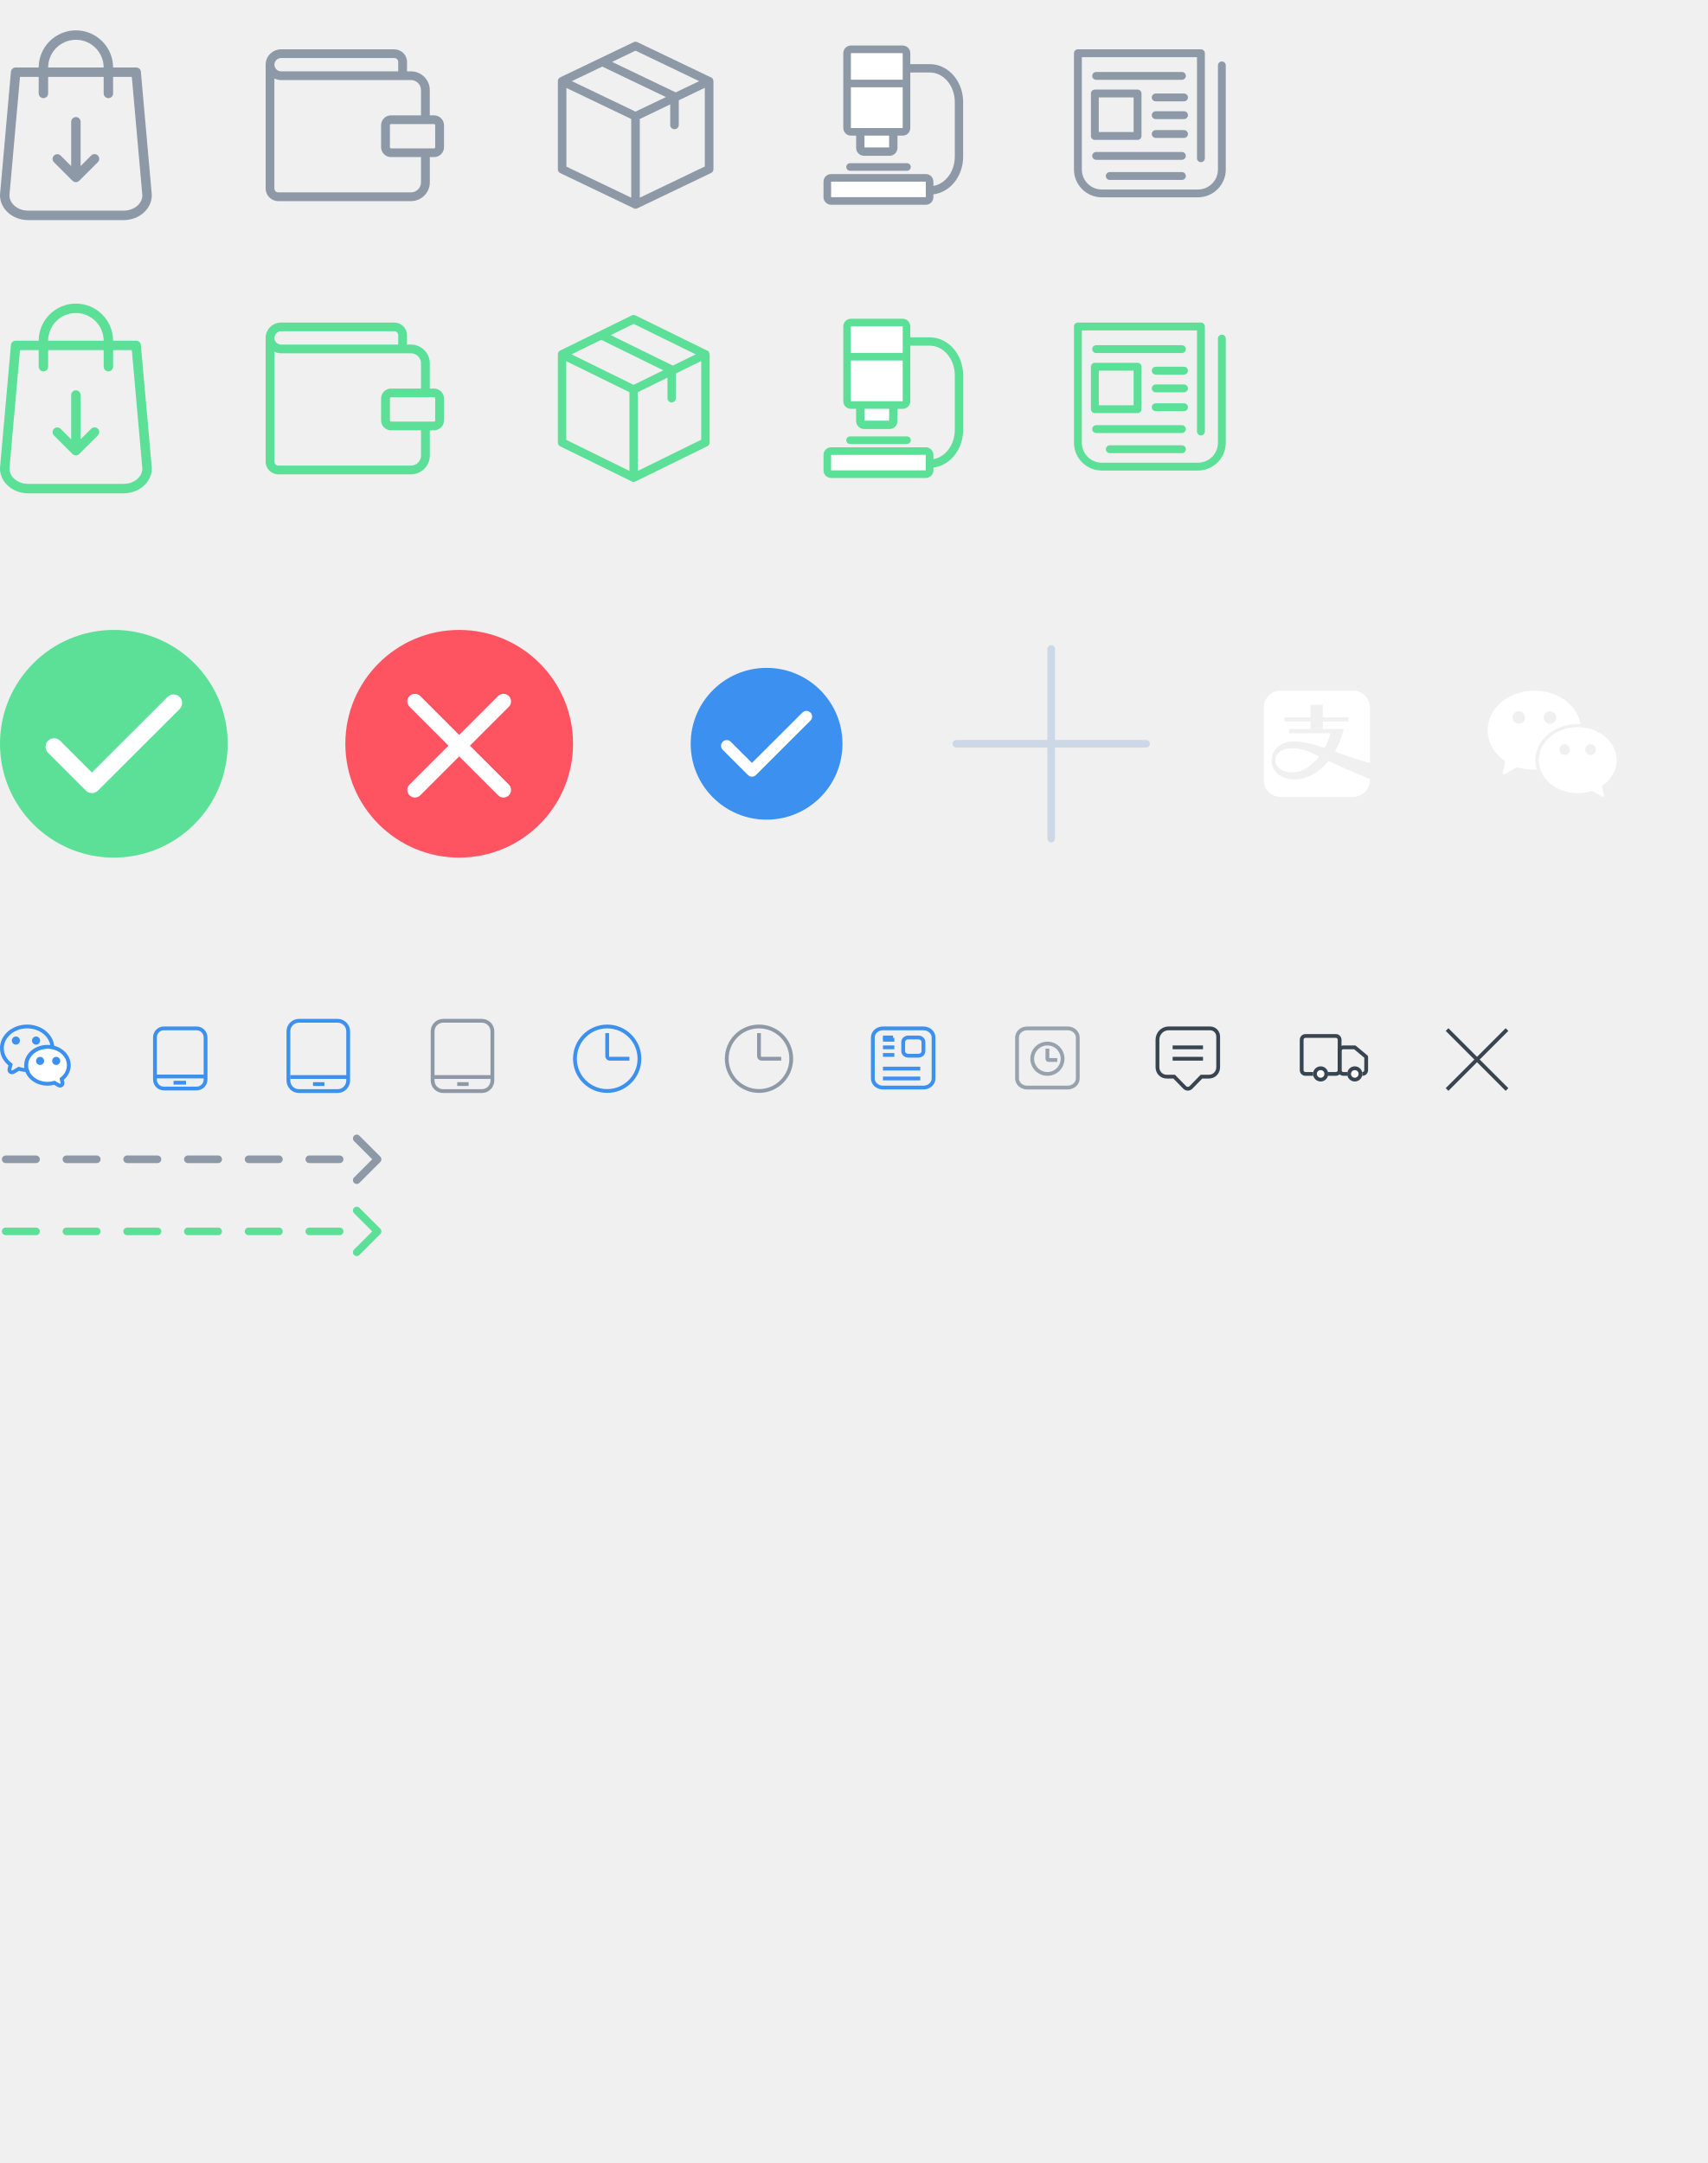
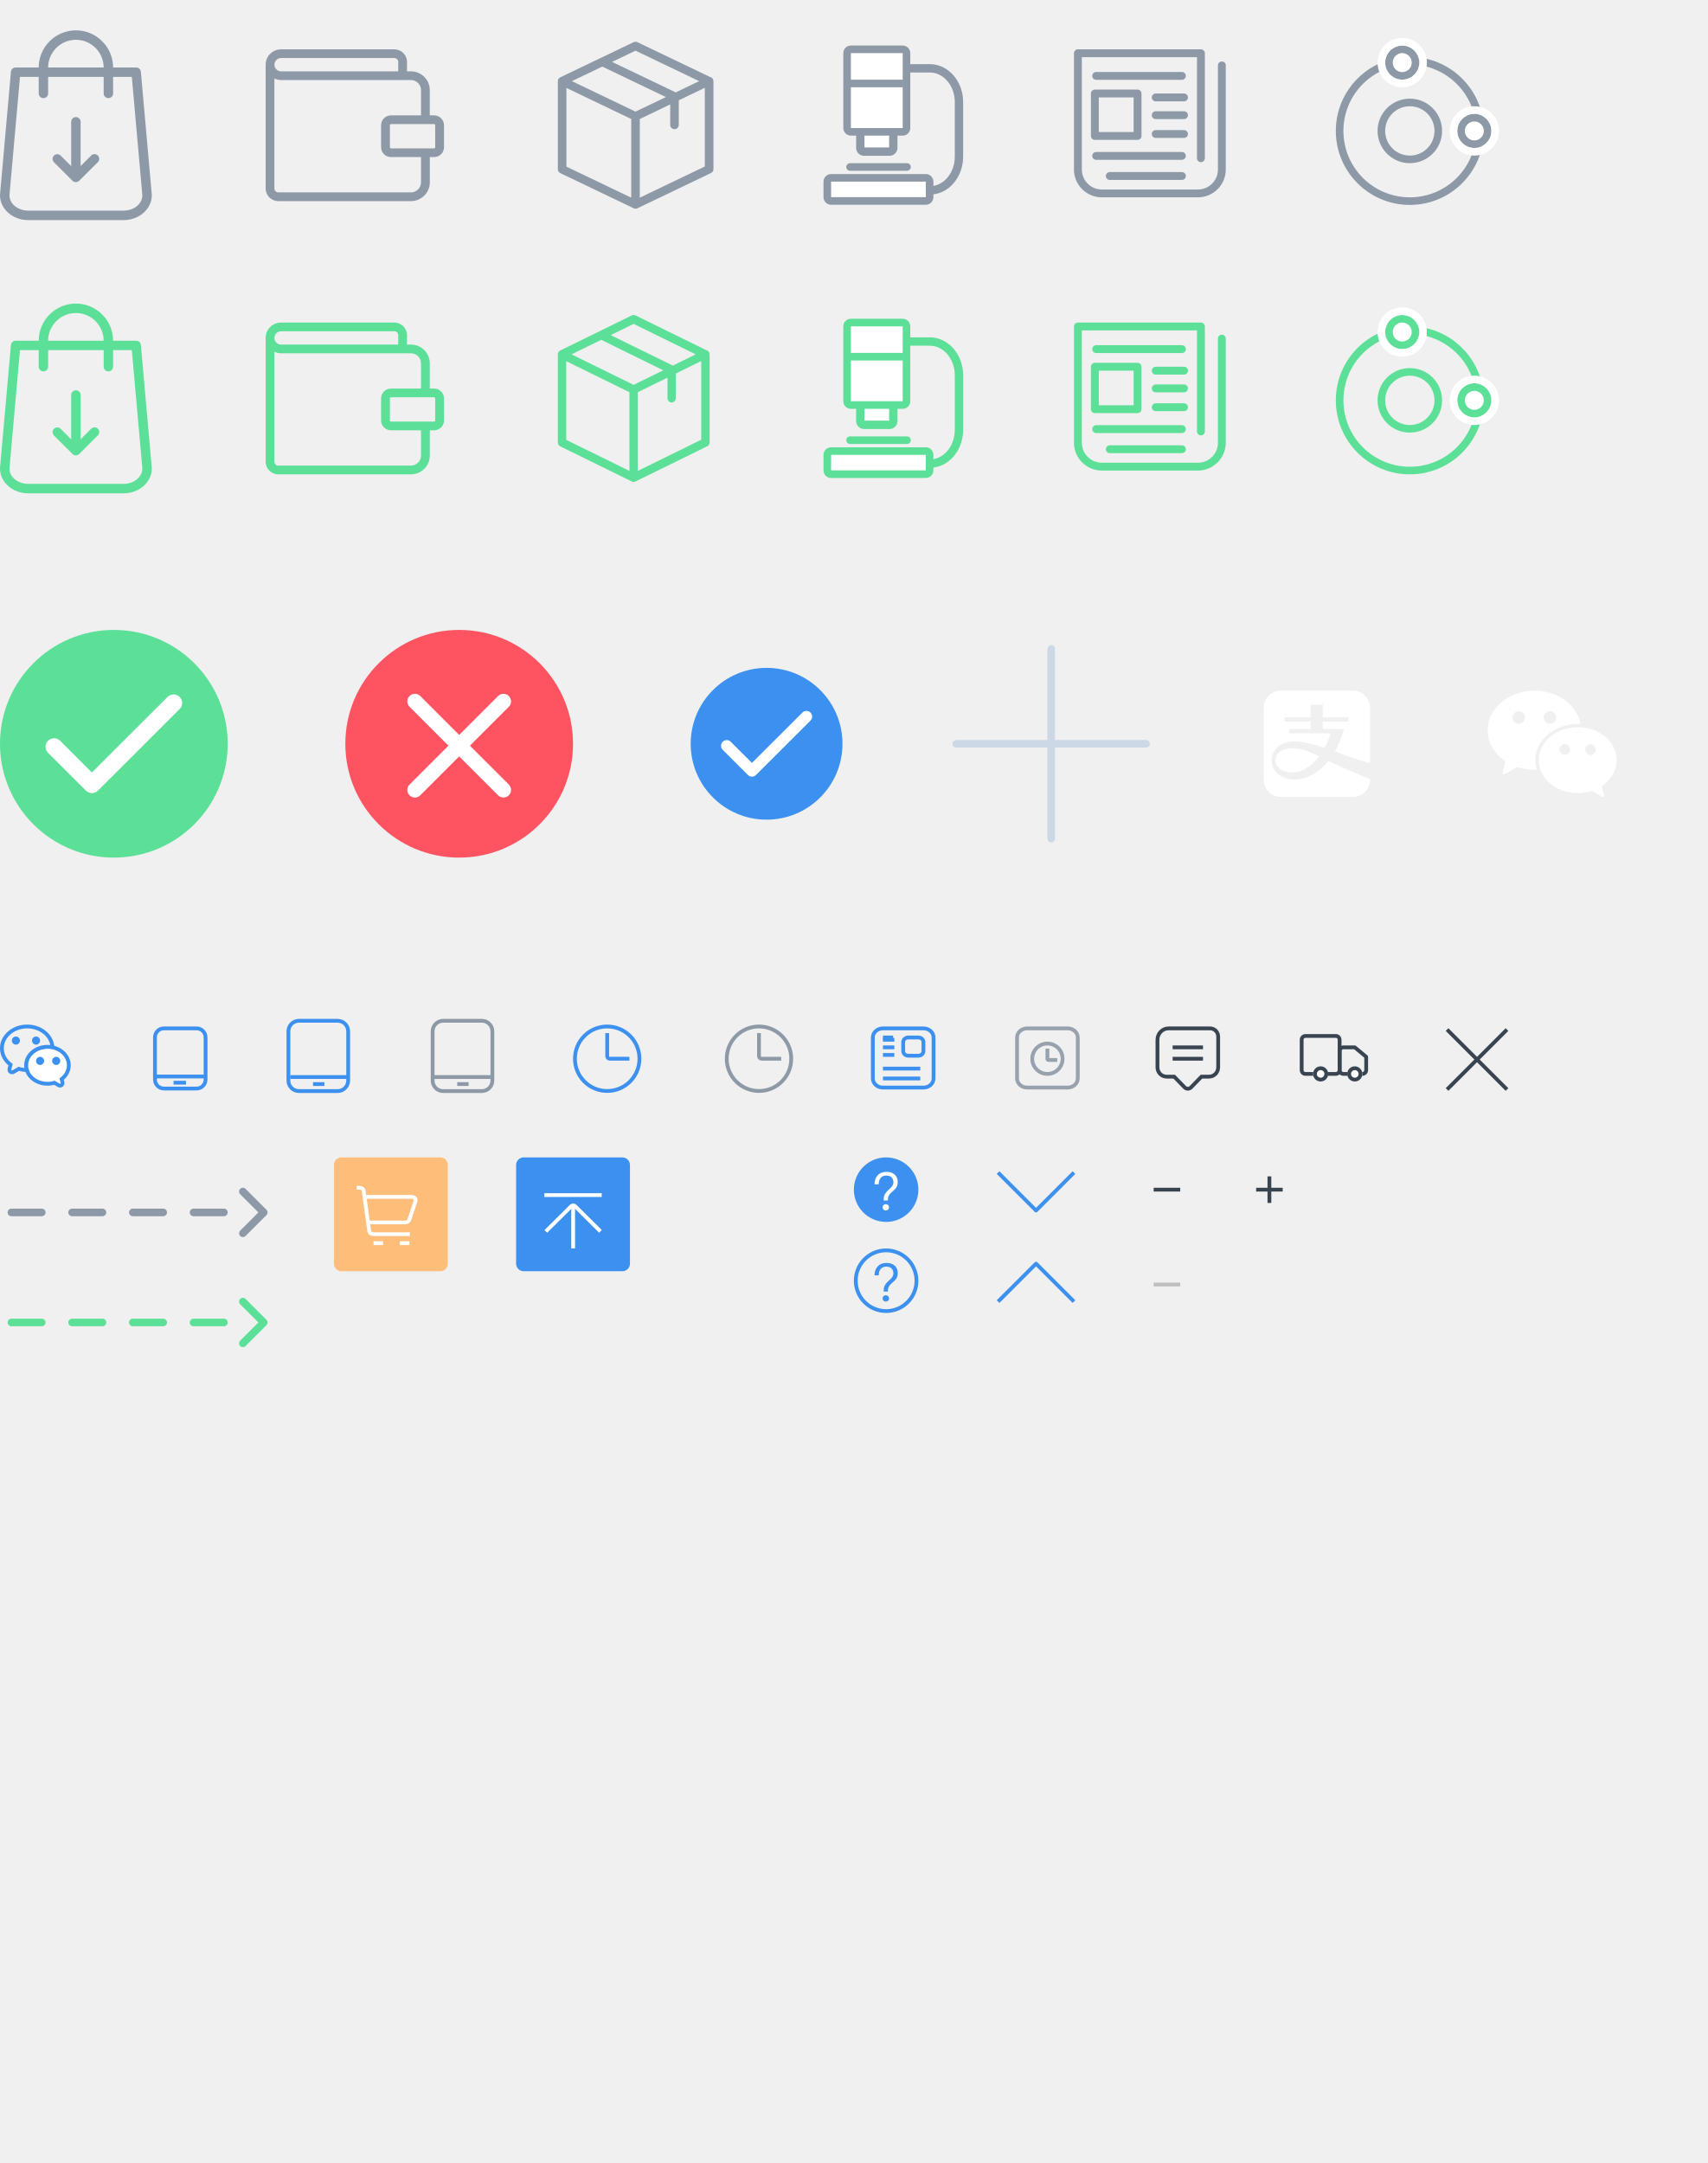
<svg xmlns="http://www.w3.org/2000/svg" xmlns:xlink="http://www.w3.org/1999/xlink" width="450px" height="570px" viewBox="0 0 450 570" version="1.1">
  <defs>
    <circle id="path-1" cx="5" cy="10" r="2" />
    <circle id="path-2" cx="14" cy="10" r="2" />
    <path d="M13.541,13.871 C13.454,13.819 13.35,13.808 13.254,13.837 C12.708,14.006 12.119,14.098 11.506,14.098 C8.672,14.098 6.375,12.141 6.375,9.727 C6.375,7.314 8.672,5.357 11.506,5.357 C14.339,5.357 16.636,7.314 16.636,9.727 C16.636,11.06 15.936,12.254 14.831,13.056 C14.742,13.12 14.702,13.234 14.729,13.341 L14.971,14.282 C15.043,14.563 14.9,14.674 14.654,14.529 L13.541,13.871 L13.541,13.871 Z" id="path-3" />
+     <circle id="path-4" cx="16.5" cy="4.5" r="4.5" />
+     <circle id="path-5" cx="35.5" cy="22.5" r="4.5" />
+     <circle id="path-6" cx="16.5" cy="4.5" r="4.5" />
+     <circle id="path-7" cx="35.5" cy="22.5" r="4.5" />
  </defs>
  <g id="官网" stroke="none" stroke-width="1" fill="none" fill-rule="evenodd">
    <g id="Artboard">
      <g id="Group-2" transform="translate(0, 166)">
        <circle id="Oval" fill="#5CDF97" cx="30" cy="30" r="30" />
        <path d="M24.219,43 C23.644,43 23.068,42.781 22.629,42.342 L12.66,32.388 C11.781,31.51 11.78,30.085 12.658,29.206 C13.536,28.327 14.961,28.326 15.84,29.204 L24.219,37.57 L44.16,17.658 C45.039,16.779 46.464,16.781 47.342,17.66 C48.22,18.54 48.219,19.964 47.34,20.842 L25.809,42.342 C25.369,42.781 24.794,43 24.219,43" id="checkmark" fill="#FFFFFF" />
      </g>
-       <g id="Group-8" transform="translate(252, 171)" stroke="#CCD8E6" stroke-width="2" stroke-linecap="round">
+       <g id="Group-8" transform="translate(252, 171)" stroke="#CCD8E6" stroke-linecap="round" stroke-width="2">
        <path d="M0,25 L50,25" id="Line-5" />
        <path d="M25,0 L25,50" id="Line-5-Copy" />
      </g>
      <g id="Group" transform="translate(230, 271)" stroke="#3C90EF">
        <path d="M16,13.2 C16,14.526 14.806,15.6 13.333,15.6 L2.667,15.6 C1.194,15.6 0,14.526 0,13.2 L0,2.4 C0,1.074 1.194,0 2.667,0 L13.333,0 C14.806,0 16,1.074 16,2.4 L16,13.2 L16,13.2 Z" id="Shape" />
        <path d="M12,2.4 L9.333,2.4 C8.597,2.4 8,2.937 8,3.6 L8,6 C8,6.663 8.597,7.2 9.333,7.2 L12,7.2 C12.736,7.2 13.333,6.663 13.333,6 L13.333,3.6 C13.333,2.937 12.736,2.4 12,2.4 Z" id="Shape" />
        <path d="M2.667,2.4 L5.333,2.4" id="Shape" />
        <path d="M2.667,3 L5.667,3" id="Shape" />
        <path d="M2.667,5 L5.667,5" id="Shape" />
        <path d="M2.667,7 L5.667,7" id="Shape-Copy" />
        <path d="M2.667,10.6 L12.5,10.6" id="Shape" />
        <path d="M2.667,13.2 L12.5,13.2" id="Shape" />
      </g>
      <g id="Group" transform="translate(305, 271)" stroke="#384450">
        <path d="M13.882,0 L2.926,0 C1.316,0 0,1.35 0,3.001 L0,10.256 C0,11.616 1.074,12.718 2.4,12.718 L4.4,12.718 L7.158,15.547 C7.623,16.024 8.377,16.024 8.842,15.547 L11.6,12.718 L13.6,12.718 C14.926,12.718 16,11.616 16,10.256 L16,2.172 C16,0.973 15.052,0 13.882,0 L13.882,0 Z" id="Shape" />
        <path d="M4,5 L12,5" id="Shape" />
        <path d="M4,8 L12,8" id="Shape" />
      </g>
      <g id="Group-10-Copy-2" transform="translate(381, 271)" stroke="#384450" stroke-linecap="square">
        <path d="M0.667,0.667 L15.752,15.752" id="Line-5" />
        <path d="M0.667,0.667 L15.752,15.752" id="Line-5-Copy" transform="translate(8.209139, 8.209139) scale(-1, 1) translate(-8.209139, -8.209139) " />
      </g>
      <g id="Group-2" transform="translate(91, 166)">
        <circle id="Oval" fill="#FE5462" cx="30" cy="30" r="30" />
        <rect id="Rectangle-21" fill="#FFFFFF" transform="translate(30, 30.5) rotate(45) translate(-30, -30.5) " x="28" y="12" width="4" height="37" rx="2" />
        <rect id="Rectangle-21-Copy" fill="#FFFFFF" transform="translate(30, 30.5) scale(-1, 1) rotate(45) translate(-30, -30.5) " x="28" y="12" width="4" height="37" rx="2" />
      </g>
      <g id="Group-Copy-2" transform="translate(268, 271)" stroke="#97A2AE">
        <path d="M16,13.2 C16,14.526 14.806,15.6 13.333,15.6 L2.667,15.6 C1.194,15.6 0,14.526 0,13.2 L0,2.4 C0,1.074 1.194,0 2.667,0 L13.333,0 C14.806,0 16,1.074 16,2.4 L16,13.2 L16,13.2 Z" id="Shape" />
        <g id="Group" transform="translate(4, 4)">
          <path d="M8,4 C8,6.209 6.209,8 4,8 C1.791,8 0,6.209 0,4 C0,1.791 1.791,0 4,0 C6.209,0 8,1.791 8,4 L8,4 Z" id="Shape" />
          <path d="M4,1.333 L4,4.033 C4,4.199 4.134,4.333 4.3,4.333 L6.6,4.333" id="Shape" />
        </g>
      </g>
      <g id="Group-4" transform="translate(343, 273)">
        <rect id="Rectangle-3" stroke="#384450" x="0" y="0" width="10" height="10" rx="1" />
-         <path d="M11,3 L14,3 L17,5.5 L17,9 L17,9 C17,9.552 16.552,10 16,10 L11,10 L11,10 C10.448,10 10,9.552 10,9 L10,4 L10,4 C10,3.448 10.448,3 11,3 Z" id="Rectangle-3-Copy" stroke="#384450" stroke-linejoin="round" />
+         <path d="M11,3 L14,3 L17,5.5 L17,9 C17,9.552 16.552,10 16,10 L11,10 C10.448,10 10,9.552 10,9 L10,4 C10,3.448 10.448,3 11,3 Z" id="Rectangle-3-Copy" stroke="#384450" stroke-linejoin="round" />
        <g id="Oval-4">
          <use fill="#FFFFFF" fill-rule="evenodd" xlink:href="#path-1" />
          <circle stroke="#384450" stroke-width="1" cx="5" cy="10" r="1.5" />
        </g>
        <g id="Oval-4-Copy">
          <use fill="#FFFFFF" fill-rule="evenodd" xlink:href="#path-2" />
          <circle stroke="#384450" stroke-width="1" cx="14" cy="10" r="1.5" />
        </g>
      </g>
      <g id="Group-2" transform="translate(182, 176)">
        <circle id="Oval" fill="#3C90EF" cx="20" cy="20" r="20" />
        <path d="M16.146,28.667 C15.762,28.667 15.379,28.521 15.086,28.228 L8.44,21.592 C7.854,21.007 7.853,20.057 8.438,19.471 C9.024,18.885 9.974,18.884 10.56,19.469 L16.146,25.047 L29.44,11.772 C30.026,11.186 30.976,11.187 31.561,11.774 C32.147,12.36 32.146,13.31 31.56,13.895 L17.206,28.228 C16.913,28.521 16.529,28.667 16.146,28.667" id="checkmark" fill="#FFFFFF" />
+       </g>
+       <g id="Group-4" transform="translate(3, 343)" stroke="#5CDF97" stroke-linecap="round" stroke-width="2">
+         <path d="M0,5.5 L58.506,5.5" id="Line-4" stroke-dasharray="8" />
+         <polyline id="Path-5" stroke-linejoin="round" points="61 0 66.5 5.5 61 11" />
+       </g>
+       <g id="Group-33" transform="translate(88, 305)">
+         <rect id="Rectangle-10-Copy-2" fill="#FFBD7A" x="0" y="0" width="30" height="30" rx="2" />
+         <g id="Group-Copy-2" transform="translate(6, 8)" stroke="#FFFFFF">
+           <path d="M1.895,2.4 L14.396,2.4 C15.145,2.4 15.691,2.898 15.498,3.483 L13.832,8.497 C13.699,8.9 13.247,9.143 12.73,9.143 L3.032,9.143" id="Shape" />
+           <path d="M0,0 L0.706,0 C1.278,0 1.761,0.313 1.834,0.851 L3.281,11.344 C3.355,11.882 3.838,12.24 4.41,12.24 L14.021,12.24" id="Shape" />
+           <path d="M4.421,14.6 L6.947,14.6" id="Shape" />
+           <path d="M11.368,14.6 L13.895,14.6" id="Shape" />
+         </g>
+       </g>
+       <g id="Group-32" transform="translate(136, 305)">
+         <rect id="Rectangle-10-Copy-3" fill="#3C90EF" x="0" y="0" width="30" height="30" rx="2" />
+         <g id="Group-31-Copy" transform="translate(7, 9)" stroke="#FFFFFF">
+           <g id="Group" transform="translate(7.732353, 9.35) rotate(-270) translate(-7.732353, -9.35) translate(1.732353, 1.85)">
+             <path d="M7.155,14.4 L0.511,7.709 C0.232,7.43 0.232,6.97 0.511,6.691 L7.155,0" id="Shape" />
+             <path d="M0.348,7.2 L11.642,7.2" id="Shape" />
+           </g>
+           <path d="M0.941,0.933 L15.059,0.933" id="Line-10" stroke-linecap="square" />
+         </g>
+       </g>
+       <g id="Group-26" transform="translate(225, 329)">
+         <circle id="Oval-3" stroke="#3C90EF" cx="8.5" cy="8.5" r="8" />
+         <path d="M8.626,3.808 C9.522,3.808 10.236,4.046 10.782,4.55 C11.3,5.026 11.566,5.684 11.566,6.524 C11.566,7.154 11.384,7.7 11.034,8.162 C10.894,8.33 10.516,8.694 9.9,9.24 C9.592,9.506 9.382,9.758 9.242,10.01 C9.06,10.318 8.976,10.654 8.976,11.032 L8.976,11.354 L7.856,11.354 L7.856,11.032 C7.856,10.57 7.94,10.164 8.108,9.814 C8.304,9.394 8.766,8.862 9.522,8.19 C9.746,7.966 9.914,7.798 9.998,7.686 C10.278,7.336 10.418,6.972 10.418,6.58 C10.418,6.02 10.25,5.586 9.942,5.278 C9.62,4.942 9.158,4.788 8.57,4.788 C7.87,4.788 7.352,5.012 7.016,5.474 C6.708,5.866 6.554,6.398 6.554,7.084 L5.448,7.084 C5.448,6.104 5.714,5.32 6.274,4.732 C6.834,4.116 7.618,3.808 8.626,3.808 Z M8.416,12.334 C8.654,12.334 8.864,12.404 9.032,12.572 C9.186,12.726 9.27,12.922 9.27,13.16 C9.27,13.412 9.186,13.608 9.018,13.762 C8.85,13.916 8.654,14 8.416,14 C8.178,14 7.982,13.916 7.814,13.762 C7.646,13.594 7.576,13.398 7.576,13.16 C7.576,12.922 7.646,12.726 7.814,12.572 C7.982,12.404 8.178,12.334 8.416,12.334 Z" id="？" fill="#3C90EF" />
+       </g>
+       <g id="Group-26-Copy" transform="translate(225, 305)">
+         <circle id="Oval-3" fill="#3C90EF" cx="8.5" cy="8.5" r="8.5" />
+         <path d="M8.626,3.808 C9.522,3.808 10.236,4.046 10.782,4.55 C11.3,5.026 11.566,5.684 11.566,6.524 C11.566,7.154 11.384,7.7 11.034,8.162 C10.894,8.33 10.516,8.694 9.9,9.24 C9.592,9.506 9.382,9.758 9.242,10.01 C9.06,10.318 8.976,10.654 8.976,11.032 L8.976,11.354 L7.856,11.354 L7.856,11.032 C7.856,10.57 7.94,10.164 8.108,9.814 C8.304,9.394 8.766,8.862 9.522,8.19 C9.746,7.966 9.914,7.798 9.998,7.686 C10.278,7.336 10.418,6.972 10.418,6.58 C10.418,6.02 10.25,5.586 9.942,5.278 C9.62,4.942 9.158,4.788 8.57,4.788 C7.87,4.788 7.352,5.012 7.016,5.474 C6.708,5.866 6.554,6.398 6.554,7.084 L5.448,7.084 C5.448,6.104 5.714,5.32 6.274,4.732 C6.834,4.116 7.618,3.808 8.626,3.808 Z M8.416,12.334 C8.654,12.334 8.864,12.404 9.032,12.572 C9.186,12.726 9.27,12.922 9.27,13.16 C9.27,13.412 9.186,13.608 9.018,13.762 C8.85,13.916 8.654,14 8.416,14 C8.178,14 7.982,13.916 7.814,13.762 C7.646,13.594 7.576,13.398 7.576,13.16 C7.576,12.922 7.646,12.726 7.814,12.572 C7.982,12.404 8.178,12.334 8.416,12.334 Z" id="？" fill="#FFFFFF" />
+       </g>
+       <g id="Group-4-Copy" transform="translate(3, 314)" stroke="#8D99A6" stroke-linecap="round" stroke-width="2">
+         <path d="M0,5.5 L58.506,5.5" id="Line-4" stroke-dasharray="8" />
+         <polyline id="Path-5" stroke-linejoin="round" points="61 0 66.5 5.5 61 11" />
      </g>
      <path d="M339.805,197.21 L339.805,197.21 C342.393,196.954 344.789,197.942 347.615,199.322 C345.628,201.913 343.097,203.532 340.565,203.532 C336.209,203.532 334.921,200.1 337.074,198.224 C337.792,197.589 339.106,197.279 339.805,197.21 Z M356.053,199.581 L356.054,199.581 C354.933,199.206 353.43,198.632 351.755,198.027 C352.761,196.278 353.564,194.287 354.092,192.124 L348.573,192.124 L348.573,190.136 L355.334,190.136 L355.334,189.026 L348.573,189.026 L348.573,185.712 L345.813,185.712 C345.329,185.712 345.329,186.19 345.329,186.19 L345.329,189.026 L338.491,189.026 L338.491,190.136 L345.329,190.136 L345.329,192.124 L339.683,192.124 L339.683,193.233 L350.633,193.233 C350.232,194.614 349.695,195.91 349.056,197.088 C345.503,195.915 341.712,194.964 339.33,195.549 C337.807,195.925 336.826,196.596 336.249,197.296 C333.604,200.515 335.501,205.403 341.088,205.403 C344.391,205.403 347.573,203.561 350.039,200.527 C353.717,202.295 361,205.331 361,205.331 L361,205.515 C361,207.992 358.994,210 356.516,210 L337.485,210 C335.007,210 333,207.992 333,205.515 L333,186.486 C333,184.008 335.007,182 337.485,182 L356.516,182 C358.994,182 361,184.008 361,186.486 L361,201.004 C361,201.004 360.086,200.932 356.053,199.581 Z" id="Icon" fill="#FFFFFF" />
      <g id="Group-Copy-2" transform="translate(191, 270)" stroke="#8D99A6">
        <path d="M17.5,9 C17.5,4.305 13.695,0.5 9,0.5 C4.305,0.5 0.5,4.305 0.5,9 C0.5,13.695 4.305,17.5 9,17.5 C13.695,17.5 17.5,13.695 17.5,9 Z" id="Shape" />
        <path d="M9,2.25 L9,8.325 C9,8.698 9.302,9 9.675,9 L14.85,9" id="Shape" />
      </g>
      <g id="Group-Copy-4" transform="translate(151, 270)" stroke="#3C90EF">
        <path d="M17.5,9 C17.5,4.305 13.695,0.5 9,0.5 C4.305,0.5 0.5,4.305 0.5,9 C0.5,13.695 4.305,17.5 9,17.5 C13.695,17.5 17.5,13.695 17.5,9 Z" id="Shape" />
        <path d="M9,2.25 L9,8.325 C9,8.698 9.302,9 9.675,9 L14.85,9" id="Shape" />
      </g>
      <g id="Group-Copy-3" transform="translate(76, 269)" stroke="#3C90EF">
        <path d="M15.747,15.747 C15.747,17.282 14.503,18.526 12.968,18.526 L2.779,18.526 C1.244,18.526 0,17.282 0,15.747 L0,2.779 C0,1.244 1.244,0 2.779,0 L12.968,0 C14.503,0 15.747,1.244 15.747,2.779 L15.747,15.747 L15.747,15.747 Z" id="Shape" />
        <path d="M0.463,14.821 L15.463,14.821" id="Shape" />
        <path d="M6.484,16.674 L9.484,16.674" id="Shape" />
      </g>
      <g id="Group-Copy-5" transform="translate(114, 269)" stroke="#8D99A6">
        <path d="M15.747,15.747 C15.747,17.282 14.503,18.526 12.968,18.526 L2.779,18.526 C1.244,18.526 0,17.282 0,15.747 L0,2.779 C0,1.244 1.244,0 2.779,0 L12.968,0 C14.503,0 15.747,1.244 15.747,2.779 L15.747,15.747 L15.747,15.747 Z" id="Shape" />
        <path d="M0.463,14.821 L15.463,14.821" id="Shape" />
        <path d="M6.484,16.674 L9.484,16.674" id="Shape" />
      </g>
      <g id="Group" transform="translate(40, 271)" stroke="#3C90EF">
        <path d="M14.167,13.474 C14.167,14.787 13.113,15.851 11.814,15.851 L3.186,15.851 C1.887,15.851 0.833,14.787 0.833,13.474 L0.833,2.378 C0.833,1.064 1.887,0 3.186,0 L11.814,0 C13.113,0 14.167,1.064 14.167,2.378 L14.167,13.474 L14.167,13.474 Z" id="Shape" />
        <path d="M0.412,12.681 L13.775,12.681" id="Shape" />
        <path d="M5.727,14.316 L9.02,14.316" id="Shape" />
      </g>
      <g id="Group-9" transform="translate(1, 271)">
-         <path d="M3.947,10.651 L2.63,11.436 C1.949,11.842 1.319,11.351 1.519,10.59 L1.787,9.567 C0.349,8.488 -0.5,6.926 -0.5,5.238 C-0.5,2.049 2.5,-0.5 6.165,-0.5 C9.441,-0.5 12.234,1.548 12.747,4.329 L12.862,4.949 L12.231,4.919 C12.132,4.914 12.031,4.912 11.931,4.912 C9.074,4.912 6.788,6.843 6.788,9.179 C6.788,9.566 6.85,9.945 6.971,10.311 L7.179,10.938 L6.519,10.968 C6.402,10.973 6.284,10.976 6.165,10.976 C5.401,10.976 4.654,10.865 3.947,10.651 Z" id="Path" stroke="#3C90EF" />
+         <path d="M4.233,9.693 C4.233,9.693 4.233,9.693 4.233,9.693 L4.233,9.693 C4.233,9.693 4.233,9.693 4.233,9.693 Z M3.947,10.651 L2.63,11.436 C1.949,11.842 1.319,11.351 1.519,10.59 L1.787,9.567 C0.349,8.488 -0.5,6.926 -0.5,5.238 C-0.5,2.049 2.5,-0.5 6.165,-0.5 C9.441,-0.5 12.234,1.548 12.747,4.329 L12.862,4.949 L12.231,4.919 C12.132,4.914 12.031,4.912 11.931,4.912 C9.074,4.912 6.788,6.843 6.788,9.179 C6.788,9.566 6.85,9.945 6.971,10.311 L7.179,10.938 L6.519,10.968 C6.402,10.973 6.284,10.976 6.165,10.976 C5.401,10.976 4.654,10.865 3.947,10.651 Z" id="Path" stroke="#3C90EF" />
        <g id="Path">
          <use fill="#FFFFFF" fill-rule="evenodd" xlink:href="#path-3" />
-           <path stroke="#3C90EF" stroke-width="1" d="M13.341,14.333 C12.755,14.508 12.137,14.598 11.506,14.598 C8.412,14.598 5.875,12.436 5.875,9.727 C5.875,7.018 8.412,4.857 11.506,4.857 C14.599,4.857 17.136,7.018 17.136,9.727 C17.136,11.142 16.437,12.452 15.252,13.365 L15.455,14.157 C15.637,14.865 15.034,15.334 14.399,14.959 L13.341,14.333 Z" />
+           <path stroke="#3C90EF" stroke-width="1" d="M13.795,13.44 L13.795,13.44 L13.795,13.44 Z M13.341,14.333 C12.755,14.508 12.137,14.598 11.506,14.598 C8.412,14.598 5.875,12.436 5.875,9.727 C5.875,7.018 8.412,4.857 11.506,4.857 C14.599,4.857 17.136,7.018 17.136,9.727 C17.136,11.142 16.437,12.452 15.252,13.365 L15.455,14.157 C15.637,14.865 15.034,15.334 14.399,14.959 L13.341,14.333 Z" />
        </g>
        <path d="M13.812,9.643 C14.399,9.643 14.875,9.163 14.875,8.571 C14.875,7.98 14.399,7.5 13.812,7.5 C13.226,7.5 12.75,7.98 12.75,8.571 C12.75,9.163 13.226,9.643 13.812,9.643 L13.812,9.643 Z" id="Path" fill="#3C90EF" />
        <path d="M9.562,9.643 C10.149,9.643 10.625,9.163 10.625,8.571 C10.625,7.98 10.149,7.5 9.562,7.5 C8.976,7.5 8.5,7.98 8.5,8.571 C8.5,9.163 8.976,9.643 9.562,9.643 L9.562,9.643 Z" id="Path" fill="#3C90EF" />
        <path d="M8.5,4.286 C9.087,4.286 9.562,3.806 9.562,3.214 C9.562,2.623 9.087,2.143 8.5,2.143 C7.913,2.143 7.438,2.623 7.438,3.214 C7.438,3.806 7.913,4.286 8.5,4.286 L8.5,4.286 Z" id="Path" fill="#3C90EF" />
        <path d="M3.188,4.286 C3.774,4.286 4.25,3.806 4.25,3.214 C4.25,2.623 3.774,2.143 3.188,2.143 C2.601,2.143 2.125,2.623 2.125,3.214 C2.125,3.806 2.601,4.286 3.188,4.286 L3.188,4.286 Z" id="Path" fill="#3C90EF" />
      </g>
      <g id="Group-11" transform="translate(218, 85)">
        <g id="Group-10">
-           <path d="M14,5 L27.009,5 L27.009,5 C31.254,5 34.696,8.984 34.696,13.899 L34.696,28.275 L34.696,28.275 C34.696,33.19 31.254,37.174 27.009,37.174 L14,37.174 L14,37.174" id="Rectangle-9" stroke="#5CDF97" stroke-width="2.2" />
+           <path d="M14,5 L27.009,5 C31.254,5 34.696,8.984 34.696,13.899 L34.696,28.275 C34.696,33.19 31.254,37.174 27.009,37.174 L14,37.174" id="Rectangle-9" stroke="#5CDF97" stroke-width="2.2" />
          <rect id="Rectangle-7-Copy" stroke="#5CDF97" stroke-width="2.2" fill="#FFFFFF" x="8.696" y="18.261" width="8.696" height="8.696" rx="1" />
          <rect id="Rectangle-7" stroke="#5CDF97" stroke-width="2" fill="#FFFFFF" x="5.217" y="0" width="15.652" height="21.739" rx="1" />
          <rect id="Rectangle-10-Copy" fill="#5CDF97" x="6" y="8" width="14" height="2" />
          <rect id="Rectangle-7-Copy-2" stroke="#5CDF97" stroke-width="2" fill="#FFFFFF" transform="translate(13.47826, 36.91304) rotate(90) translate(-13.47826, -36.91304) " x="10.435" y="23.435" width="6.087" height="26.957" rx="1" />
          <rect id="Rectangle-10" fill="#5CDF97" x="5" y="30" width="17" height="2" rx="1" />
        </g>
      </g>
      <g id="Group-11-Copy" transform="translate(218, 13)">
        <g id="Group-10">
-           <path d="M14,5 L27.009,5 L27.009,5 C31.254,5 34.696,8.984 34.696,13.899 L34.696,28.275 L34.696,28.275 C34.696,33.19 31.254,37.174 27.009,37.174 L14,37.174 L14,37.174" id="Rectangle-9" stroke="#8D99A6" stroke-width="2.2" />
+           <path d="M14,5 L27.009,5 C31.254,5 34.696,8.984 34.696,13.899 L34.696,28.275 C34.696,33.19 31.254,37.174 27.009,37.174 L14,37.174" id="Rectangle-9" stroke="#8D99A6" stroke-width="2.2" />
          <rect id="Rectangle-7-Copy" stroke="#8D99A6" stroke-width="2.2" fill="#FFFFFF" x="8.696" y="18.261" width="8.696" height="8.696" rx="1" />
          <rect id="Rectangle-7" stroke="#8D99A6" stroke-width="2" fill="#FFFFFF" x="5.217" y="0" width="15.652" height="21.739" rx="1" />
          <rect id="Rectangle-10-Copy" fill="#8D99A6" x="6" y="8" width="14" height="2" />
          <rect id="Rectangle-7-Copy-2" stroke="#8D99A6" stroke-width="2" fill="#FFFFFF" transform="translate(13.47826, 36.91304) rotate(90) translate(-13.47826, -36.91304) " x="10.435" y="23.435" width="6.087" height="26.957" rx="1" />
          <rect id="Rectangle-10" fill="#8D99A6" x="5" y="30" width="17" height="2" rx="1" />
        </g>
      </g>
      <path d="M321.972,88.198 C322.542,88.198 323.009,88.663 323,89.232 L323,116.674 C323,120.716 319.709,124 315.658,124 L290.342,124 C286.291,124 283,120.716 283,116.674 L283,86.034 C283,85.465 283.466,85 284.036,85 L316.453,85 C317.023,85 317.489,85.465 317.489,86.034 L317.489,113.701 C317.489,114.269 317.023,114.735 316.453,114.735 C315.883,114.735 315.416,114.269 315.416,113.701 L315.416,87.069 L285.073,87.069 L285.073,116.683 C285.073,119.579 287.431,121.94 290.342,121.94 L315.667,121.94 C318.569,121.94 320.936,119.587 320.936,116.683 L320.936,89.232 C320.936,88.663 321.402,88.198 321.972,88.198 Z M311.443,93.033 L288.848,93.033 C288.277,93.033 287.811,92.567 287.811,91.998 C287.811,91.43 288.277,90.964 288.848,90.964 L311.443,90.964 C312.013,90.964 312.48,91.43 312.48,91.998 C312.48,92.567 312.013,93.033 311.443,93.033 Z M311.443,112.046 C312.013,112.046 312.471,112.511 312.471,113.08 C312.471,113.649 312.004,114.114 311.434,114.114 L288.848,114.114 C288.277,114.114 287.811,113.649 287.811,113.08 C287.811,112.511 288.277,112.046 288.848,112.046 L311.443,112.046 Z M311.443,117.346 C312.013,117.346 312.48,117.812 312.48,118.381 C312.48,118.949 312.013,119.415 311.443,119.415 L292.432,119.415 C291.862,119.415 291.396,118.949 291.396,118.381 C291.396,117.812 291.862,117.346 292.432,117.346 L311.443,117.346 Z M287.466,96.644 C287.466,96.075 287.932,95.61 288.502,95.61 L299.757,95.61 C300.327,95.61 300.793,96.075 300.793,96.644 L300.793,107.831 C300.793,108.4 300.327,108.865 299.757,108.865 L288.502,108.865 C287.932,108.865 287.466,108.4 287.466,107.831 L287.466,96.644 Z M289.539,97.678 L289.539,106.797 L298.72,106.797 L298.72,97.678 L289.539,97.678 Z M311.996,96.644 C312.575,96.644 313.032,97.109 313.032,97.678 C313.032,98.247 312.566,98.712 311.996,98.712 L304.542,98.712 C303.972,98.712 303.505,98.247 303.505,97.678 C303.505,97.109 303.972,96.644 304.542,96.644 L311.996,96.644 Z M311.996,101.315 C312.575,101.315 313.032,101.781 313.032,102.35 C313.032,102.918 312.566,103.384 311.996,103.384 L304.542,103.384 C303.972,103.384 303.505,102.918 303.505,102.35 C303.505,101.781 303.972,101.315 304.542,101.315 L311.996,101.315 Z M313.032,107.314 C313.032,107.883 312.575,108.348 311.996,108.348 L304.542,108.348 C303.972,108.348 303.505,107.883 303.505,107.314 C303.505,106.745 303.972,106.28 304.542,106.28 L311.996,106.28 C312.566,106.28 313.032,106.745 313.032,107.314 Z" id="newspaper" fill="#5CDF97" />
+       <g id="Group-12" transform="translate(353, 83)">
+         <circle id="Oval-7" stroke="#5CDF97" stroke-width="2" cx="18.5" cy="22.5" r="7.5" />
+         <circle id="Oval-8" stroke="#5CDF97" stroke-width="2" cx="18.5" cy="22.5" r="18.5" />
+         <g id="Oval-7-Copy">
+           <use fill="#FFFFFF" fill-rule="evenodd" xlink:href="#path-4" />
+           <circle stroke="#5CDF97" stroke-width="2" cx="16.5" cy="4.5" r="3.5" />
+           <circle stroke="#FFFFFF" stroke-width="2" cx="16.5" cy="4.5" r="5.5" />
+         </g>
+         <g id="Oval-7-Copy-2">
+           <use fill="#FFFFFF" fill-rule="evenodd" xlink:href="#path-5" />
+           <circle stroke="#5CDF97" stroke-width="2" cx="35.5" cy="22.5" r="3.5" />
+           <circle stroke="#FFFFFF" stroke-width="2" cx="35.5" cy="22.5" r="5.5" />
+         </g>
+       </g>
+       <g id="Group-12-Copy" transform="translate(353, 12)">
+         <circle id="Oval-7" stroke="#8D99A6" stroke-width="2" cx="18.5" cy="22.5" r="7.5" />
+         <circle id="Oval-8" stroke="#8D99A6" stroke-width="2" cx="18.5" cy="22.5" r="18.5" />
+         <g id="Oval-7-Copy">
+           <use fill="#FFFFFF" fill-rule="evenodd" xlink:href="#path-6" />
+           <circle stroke="#8D99A6" stroke-width="2" cx="16.5" cy="4.5" r="3.5" />
+           <circle stroke="#FFFFFF" stroke-width="2" cx="16.5" cy="4.5" r="5.5" />
+         </g>
+         <g id="Oval-7-Copy-2">
+           <use fill="#FFFFFF" fill-rule="evenodd" xlink:href="#path-7" />
+           <circle stroke="#8D99A6" stroke-width="2" cx="35.5" cy="22.5" r="3.5" />
+           <circle stroke="#FFFFFF" stroke-width="2" cx="35.5" cy="22.5" r="5.5" />
+         </g>
+       </g>
      <path d="M321.972,16.198 C322.542,16.198 323.009,16.663 323,17.232 L323,44.674 C323,48.716 319.709,52 315.658,52 L290.342,52 C286.291,52 283,48.716 283,44.674 L283,14.034 C283,13.465 283.466,13 284.036,13 L316.453,13 C317.023,13 317.489,13.465 317.489,14.034 L317.489,41.701 C317.489,42.269 317.023,42.735 316.453,42.735 C315.883,42.735 315.416,42.269 315.416,41.701 L315.416,15.069 L285.073,15.069 L285.073,44.683 C285.073,47.579 287.431,49.94 290.342,49.94 L315.667,49.94 C318.569,49.94 320.936,47.587 320.936,44.683 L320.936,17.232 C320.936,16.663 321.402,16.198 321.972,16.198 Z M311.443,21.033 L288.848,21.033 C288.277,21.033 287.811,20.567 287.811,19.998 C287.811,19.43 288.277,18.964 288.848,18.964 L311.443,18.964 C312.013,18.964 312.48,19.43 312.48,19.998 C312.48,20.567 312.013,21.033 311.443,21.033 Z M311.443,40.046 C312.013,40.046 312.471,40.511 312.471,41.08 C312.471,41.649 312.004,42.114 311.434,42.114 L288.848,42.114 C288.277,42.114 287.811,41.649 287.811,41.08 C287.811,40.511 288.277,40.046 288.848,40.046 L311.443,40.046 Z M311.443,45.346 C312.013,45.346 312.48,45.812 312.48,46.381 C312.48,46.949 312.013,47.415 311.443,47.415 L292.432,47.415 C291.862,47.415 291.396,46.949 291.396,46.381 C291.396,45.812 291.862,45.346 292.432,45.346 L311.443,45.346 Z M287.466,24.644 C287.466,24.075 287.932,23.61 288.502,23.61 L299.757,23.61 C300.327,23.61 300.793,24.075 300.793,24.644 L300.793,35.831 C300.793,36.4 300.327,36.865 299.757,36.865 L288.502,36.865 C287.932,36.865 287.466,36.4 287.466,35.831 L287.466,24.644 Z M289.539,25.678 L289.539,34.797 L298.72,34.797 L298.72,25.678 L289.539,25.678 Z M311.996,24.644 C312.575,24.644 313.032,25.109 313.032,25.678 C313.032,26.247 312.566,26.712 311.996,26.712 L304.542,26.712 C303.972,26.712 303.505,26.247 303.505,25.678 C303.505,25.109 303.972,24.644 304.542,24.644 L311.996,24.644 Z M311.996,29.315 C312.575,29.315 313.032,29.781 313.032,30.35 C313.032,30.918 312.566,31.384 311.996,31.384 L304.542,31.384 C303.972,31.384 303.505,30.918 303.505,30.35 C303.505,29.781 303.972,29.315 304.542,29.315 L311.996,29.315 Z M313.032,35.314 C313.032,35.883 312.575,36.348 311.996,36.348 L304.542,36.348 C303.972,36.348 303.505,35.883 303.505,35.314 C303.505,34.745 303.972,34.28 304.542,34.28 L311.996,34.28 C312.566,34.28 313.032,34.745 313.032,35.314 Z" id="newspaper-copy" fill="#8D99A6" />
      <path d="M186.982,93.373 C186.982,93.206 186.945,93.039 186.872,92.881 C186.725,92.565 186.441,92.352 186.129,92.287 L167.449,83.111 C167.147,82.963 166.789,82.963 166.486,83.111 L147.624,92.37 C147.257,92.547 147.018,92.918 147,93.336 L147,93.345 L147,93.382 L147,116.618 C147,117.045 147.238,117.435 147.624,117.621 L166.486,126.879 C166.496,126.879 166.496,126.879 166.505,126.889 C166.532,126.898 166.56,126.907 166.587,126.926 C166.597,126.926 166.606,126.935 166.624,126.935 C166.652,126.944 166.679,126.954 166.707,126.963 C166.716,126.963 166.725,126.972 166.734,126.972 C166.762,126.981 166.798,126.981 166.826,126.991 L166.853,126.991 C166.89,126.991 166.936,127 166.972,127 C167.009,127 167.055,127 167.092,126.991 L167.119,126.991 C167.147,126.991 167.183,126.981 167.211,126.972 C167.22,126.972 167.229,126.963 167.238,126.963 C167.266,126.954 167.293,126.944 167.321,126.935 C167.33,126.935 167.339,126.926 167.358,126.926 C167.385,126.916 167.413,126.907 167.44,126.889 C167.449,126.889 167.449,126.889 167.459,126.879 L186.376,117.593 C186.752,117.407 187,117.017 187,116.59 L187,93.401 C186.982,93.392 186.982,93.382 186.982,93.373 L186.982,93.373 Z M166.963,85.35 L183.323,93.382 L177.298,96.345 L160.939,88.312 L166.963,85.35 L166.963,85.35 Z M166.963,101.415 L150.604,93.382 L158.417,89.547 L174.776,97.58 L166.963,101.415 L166.963,101.415 Z M149.201,95.175 L165.863,103.356 L165.863,124.093 L149.201,115.912 L149.201,95.175 L149.201,95.175 Z M168.064,124.093 L168.064,103.356 L175.886,99.512 L175.886,104.935 C175.886,105.548 176.381,106.049 176.986,106.049 C177.591,106.049 178.087,105.548 178.087,104.935 L178.087,98.425 L184.781,95.138 L184.781,115.875 L168.064,124.093 L168.064,124.093 Z" id="package-6" fill="#5CDF97" />
      <path d="M187.981,21.373 C187.981,21.206 187.944,21.039 187.868,20.881 C187.718,20.565 187.427,20.352 187.107,20.287 L167.961,11.111 C167.65,10.963 167.284,10.963 166.974,11.111 L147.639,20.37 C147.263,20.547 147.019,20.918 147,21.336 L147,21.345 L147,21.382 L147,44.618 C147,45.045 147.244,45.435 147.639,45.621 L166.974,54.879 C166.983,54.879 166.983,54.879 166.992,54.889 C167.021,54.898 167.049,54.907 167.077,54.926 C167.086,54.926 167.096,54.935 167.115,54.935 C167.143,54.944 167.171,54.954 167.199,54.963 C167.209,54.963 167.218,54.972 167.227,54.972 C167.256,54.981 167.293,54.981 167.321,54.991 L167.35,54.991 C167.387,54.991 167.434,55 167.472,55 C167.509,55 167.556,55 167.594,54.991 L167.622,54.991 C167.65,54.991 167.688,54.981 167.716,54.972 C167.726,54.972 167.735,54.963 167.744,54.963 C167.773,54.954 167.801,54.944 167.829,54.935 C167.838,54.935 167.848,54.926 167.867,54.926 C167.895,54.916 167.923,54.907 167.951,54.889 C167.961,54.889 167.961,54.889 167.97,54.879 L187.361,45.593 C187.746,45.407 188,45.017 188,44.59 L188,21.401 C187.981,21.392 187.981,21.382 187.981,21.373 L187.981,21.373 Z M167.462,13.35 L184.231,21.382 L178.055,24.345 L161.287,16.312 L167.462,13.35 L167.462,13.35 Z M167.462,29.415 L150.694,21.382 L158.702,17.547 L175.471,25.58 L167.462,29.415 L167.462,29.415 Z M149.256,23.175 L166.334,31.356 L166.334,52.093 L149.256,43.912 L149.256,23.175 L149.256,23.175 Z M168.59,52.093 L168.59,31.356 L176.608,27.512 L176.608,32.935 C176.608,33.548 177.116,34.049 177.736,34.049 C178.356,34.049 178.864,33.548 178.864,32.935 L178.864,26.425 L185.725,23.138 L185.725,43.875 L168.59,52.093 L168.59,52.093 Z" id="package-6-copy" fill="#8D99A6" />
      <path d="M114.369,102.395 L113.25,102.395 L113.25,95.734 C113.25,93.01 111.014,90.802 108.277,90.802 L107.245,90.802 L107.255,88.326 C107.255,86.491 105.751,85 103.901,85 L74.077,85 C71.851,85 70.029,86.778 70,88.986 L70,89.043 L70,121.674 C70,123.509 71.504,125 73.354,125 L108.286,125 C111.033,125 113.26,122.783 113.26,120.068 L113.26,113.397 L114.378,113.397 C115.824,113.397 117,112.231 117,110.797 L117,104.995 C116.99,103.562 115.814,102.395 114.369,102.395 L114.369,102.395 Z M74.077,87.294 L103.901,87.294 C104.469,87.294 104.942,87.753 104.942,88.317 L104.932,90.802 L74.077,90.802 C73.104,90.802 72.313,90.018 72.313,89.053 C72.313,88.087 73.104,87.294 74.077,87.294 L74.077,87.294 Z M110.937,120.059 C110.937,121.511 109.742,122.697 108.277,122.697 L73.345,122.697 C72.776,122.697 72.304,122.238 72.304,121.664 L72.304,92.694 C72.844,92.952 73.441,93.096 74.077,93.096 L108.277,93.096 C109.742,93.096 110.937,94.281 110.937,95.734 L110.937,102.395 L103.043,102.395 C101.597,102.395 100.421,103.562 100.421,104.995 L100.421,110.797 C100.421,112.231 101.597,113.397 103.043,113.397 L110.937,113.397 L110.937,120.059 L110.937,120.059 Z M114.677,110.797 C114.677,110.969 114.542,111.103 114.369,111.103 L103.052,111.103 C102.879,111.103 102.744,110.969 102.744,110.797 L102.744,104.995 C102.744,104.833 102.879,104.689 103.052,104.689 L114.369,104.689 C114.532,104.689 114.677,104.823 114.677,104.995 L114.677,110.797 L114.677,110.797 L114.677,110.797 Z" id="wallet" fill="#5CDF97" />
      <path d="M114.369,30.395 L113.25,30.395 L113.25,23.734 C113.25,21.01 111.014,18.802 108.277,18.802 L107.245,18.802 L107.255,16.326 C107.255,14.491 105.751,13 103.901,13 L74.077,13 C71.851,13 70.029,14.778 70,16.986 L70,17.043 L70,49.674 C70,51.509 71.504,53 73.354,53 L108.286,53 C111.033,53 113.26,50.783 113.26,48.068 L113.26,41.397 L114.378,41.397 C115.824,41.397 117,40.231 117,38.797 L117,32.995 C116.99,31.562 115.814,30.395 114.369,30.395 L114.369,30.395 Z M74.077,15.294 L103.901,15.294 C104.469,15.294 104.942,15.753 104.942,16.317 L104.932,18.802 L74.077,18.802 C73.104,18.802 72.313,18.018 72.313,17.053 C72.313,16.087 73.104,15.294 74.077,15.294 L74.077,15.294 Z M110.937,48.059 C110.937,49.511 109.742,50.697 108.277,50.697 L73.345,50.697 C72.776,50.697 72.304,50.238 72.304,49.664 L72.304,20.694 C72.844,20.952 73.441,21.096 74.077,21.096 L108.277,21.096 C109.742,21.096 110.937,22.281 110.937,23.734 L110.937,30.395 L103.043,30.395 C101.597,30.395 100.421,31.562 100.421,32.995 L100.421,38.797 C100.421,40.231 101.597,41.397 103.043,41.397 L110.937,41.397 L110.937,48.059 L110.937,48.059 Z M114.677,38.797 C114.677,38.969 114.542,39.103 114.369,39.103 L103.052,39.103 C102.879,39.103 102.744,38.969 102.744,38.797 L102.744,32.995 C102.744,32.833 102.879,32.689 103.052,32.689 L114.369,32.689 C114.532,32.689 114.677,32.823 114.677,32.995 L114.677,38.797 L114.677,38.797 L114.677,38.797 Z" id="wallet-copy" fill="#8D99A6" />
      <path d="M40,123.335 L40,123.449 C40,127.061 36.674,130 32.591,130 L7.409,130 C3.326,130 0,127.061 0,123.449 L0,123.335 L2.881,90.909 C2.943,90.267 3.482,89.781 4.124,89.781 L10.197,89.781 C10.207,84.388 14.601,80 20,80 C25.399,80 29.793,84.388 29.803,89.781 L35.876,89.781 C36.528,89.781 37.067,90.267 37.119,90.909 L40,123.335 Z M20,82.484 C15.969,82.484 12.694,85.755 12.684,89.781 L27.316,89.781 C27.306,85.755 24.031,82.484 20,82.484 Z M24.021,112.985 C24.508,112.498 25.295,112.498 25.782,112.975 C26.269,113.461 26.269,114.248 25.782,114.734 L20.87,119.64 C20.622,119.878 20.311,120.002 19.99,120.002 C19.668,120.002 19.347,119.878 19.109,119.64 L14.218,114.755 C13.731,114.268 13.731,113.482 14.218,112.995 C14.705,112.509 15.492,112.509 15.979,112.995 L18.756,115.769 L18.756,104.094 C18.756,103.411 19.316,102.852 20,102.852 C20.684,102.852 21.244,103.411 21.244,104.094 L21.244,115.759 L24.021,112.985 Z M32.591,127.506 C35.285,127.506 37.482,125.715 37.513,123.5 L34.736,92.265 L29.803,92.265 L29.803,96.622 C29.803,97.305 29.244,97.864 28.56,97.864 C27.876,97.864 27.316,97.305 27.316,96.622 L27.316,92.265 L12.684,92.265 L12.684,96.622 C12.684,97.305 12.124,97.864 11.44,97.864 C10.756,97.864 10.197,97.305 10.197,96.622 L10.197,92.265 L5.264,92.265 L2.487,123.49 C2.518,125.715 4.715,127.506 7.409,127.506 L32.591,127.506 Z" id="shopping-bag-3" fill="#5CDF97" />
      <path d="M40,51.335 L40,51.449 C40,55.061 36.674,58 32.591,58 L7.409,58 C3.326,58 0,55.061 0,51.449 L0,51.335 L2.881,18.909 C2.943,18.267 3.482,17.781 4.124,17.781 L10.197,17.781 C10.207,12.388 14.601,8 20,8 C25.399,8 29.793,12.388 29.803,17.781 L35.876,17.781 C36.528,17.781 37.067,18.267 37.119,18.909 L40,51.335 Z M20,10.484 C15.969,10.484 12.694,13.755 12.684,17.781 L27.316,17.781 C27.306,13.755 24.031,10.484 20,10.484 Z M24.021,40.985 C24.508,40.498 25.295,40.498 25.782,40.975 C26.269,41.461 26.269,42.248 25.782,42.734 L20.87,47.64 C20.622,47.878 20.311,48.002 19.99,48.002 C19.668,48.002 19.347,47.878 19.109,47.64 L14.218,42.755 C13.731,42.268 13.731,41.482 14.218,40.995 C14.705,40.509 15.492,40.509 15.979,40.995 L18.756,43.769 L18.756,32.094 C18.756,31.411 19.316,30.852 20,30.852 C20.684,30.852 21.244,31.411 21.244,32.094 L21.244,43.759 L24.021,40.985 Z M32.591,55.506 C35.285,55.506 37.482,53.715 37.513,51.5 L34.736,20.265 L29.803,20.265 L29.803,24.622 C29.803,25.305 29.244,25.864 28.56,25.864 C27.876,25.864 27.316,25.305 27.316,24.622 L27.316,20.265 L12.684,20.265 L12.684,24.622 C12.684,25.305 12.124,25.864 11.44,25.864 C10.756,25.864 10.197,25.305 10.197,24.622 L10.197,20.265 L5.264,20.265 L2.487,51.49 C2.518,53.715 4.715,55.506 7.409,55.506 L32.591,55.506 Z" id="shopping-bag-3-copy" fill="#8D99A6" />
      <path d="M419.118,198.941 C419.887,198.941 420.511,198.307 420.511,197.526 C420.511,196.744 419.887,196.111 419.118,196.111 C418.349,196.111 417.725,196.744 417.725,197.526 C417.725,198.307 418.349,198.941 419.118,198.941 L419.118,198.941 Z M412.318,198.941 C413.087,198.941 413.711,198.307 413.711,197.526 C413.711,196.744 413.087,196.111 412.318,196.111 C411.549,196.111 410.925,196.744 410.925,197.526 C410.925,198.307 411.549,198.941 412.318,198.941 L412.318,198.941 Z M408.427,190.741 C409.331,190.741 410.065,189.996 410.065,189.076 C410.065,188.157 409.331,187.411 408.427,187.411 C407.522,187.411 406.788,188.157 406.788,189.076 C406.788,189.996 407.522,190.741 408.427,190.741 L408.427,190.741 Z M400.193,190.741 C401.098,190.741 401.831,189.996 401.831,189.076 C401.831,188.157 401.098,187.411 400.193,187.411 C399.288,187.411 398.554,188.157 398.554,189.076 C398.554,189.996 399.288,190.741 400.193,190.741 L400.193,190.741 Z M419.809,208.563 C419.635,208.46 419.427,208.437 419.234,208.496 C418.143,208.831 416.966,209.014 415.739,209.014 C410.071,209.014 405.477,205.119 405.477,200.315 C405.477,195.51 410.071,191.615 415.739,191.615 C421.406,191.615 426,195.51 426,200.315 C426,202.968 424.598,205.345 422.388,206.94 C422.211,207.068 422.131,207.295 422.186,207.508 L422.669,209.381 C422.814,209.941 422.528,210.162 422.034,209.872 L419.809,208.563 L419.809,208.563 Z M400.174,202.247 C401.473,202.64 402.872,202.854 404.33,202.854 C404.553,202.854 404.774,202.849 404.993,202.839 C404.721,202.023 404.576,201.162 404.576,200.273 C404.576,195.032 409.629,190.783 415.861,190.783 C416.079,190.783 416.296,190.788 416.511,190.798 C415.586,185.813 410.485,182 404.33,182 C397.52,182 392,186.668 392,192.427 C392,195.592 393.668,198.428 396.302,200.341 C396.55,200.521 396.663,200.837 396.584,201.136 L396.005,203.334 C395.83,203.997 396.164,204.256 396.748,203.91 L399.388,202.344 C399.626,202.202 399.91,202.167 400.174,202.247 Z" id="WeChat" fill="#FFFFFF" />
-       <g id="Group-4" transform="translate(1, 319)" stroke="#5CDF97" stroke-width="2" stroke-linecap="round">
-         <path d="M0.5,5.5 L90.506,5.5" id="Line-4" stroke-dasharray="8" />
-         <polyline id="Path-5" stroke-linejoin="round" points="93 0 98.5 5.5 93 11" />
-       </g>
-       <g id="Group-4-Copy-4" transform="translate(1, 300)" stroke="#8D99A6" stroke-width="2" stroke-linecap="round">
-         <path d="M0.5,5.5 L90.506,5.5" id="Line-4" stroke-dasharray="8" />
-         <polyline id="Path-5" stroke-linejoin="round" points="93 0 98.5 5.5 93 11" />
-       </g>
+       <polyline id="Path-78-Copy-2" stroke="#3C90EF" stroke-linejoin="round" points="263 309 273.009 319 283 309" />
+       <polyline id="Path-78-Copy" stroke="#3C90EF" stroke-linejoin="round" transform="translate(273, 338) scale(1, -1) translate(-273, -338) " points="263 333 273.009 343 283 333" />
+       <g id="Group-9-Copy" transform="translate(331, 310)" fill="#384450">
+         <rect id="Rectangle-6" x="0" y="3" width="7" height="1" />
+         <rect id="Rectangle-6-Copy" transform="translate(3.5, 3.5) rotate(90) translate(-3.5, -3.5) " x="0" y="3" width="7" height="1" />
+       </g>
+       <rect id="Rectangle-6" fill="#BFBFBF" x="304" y="338" width="7" height="1" />
+       <rect id="Rectangle-6-Copy-2" fill="#384450" x="304" y="313" width="7" height="1" />
    </g>
  </g>
</svg>
